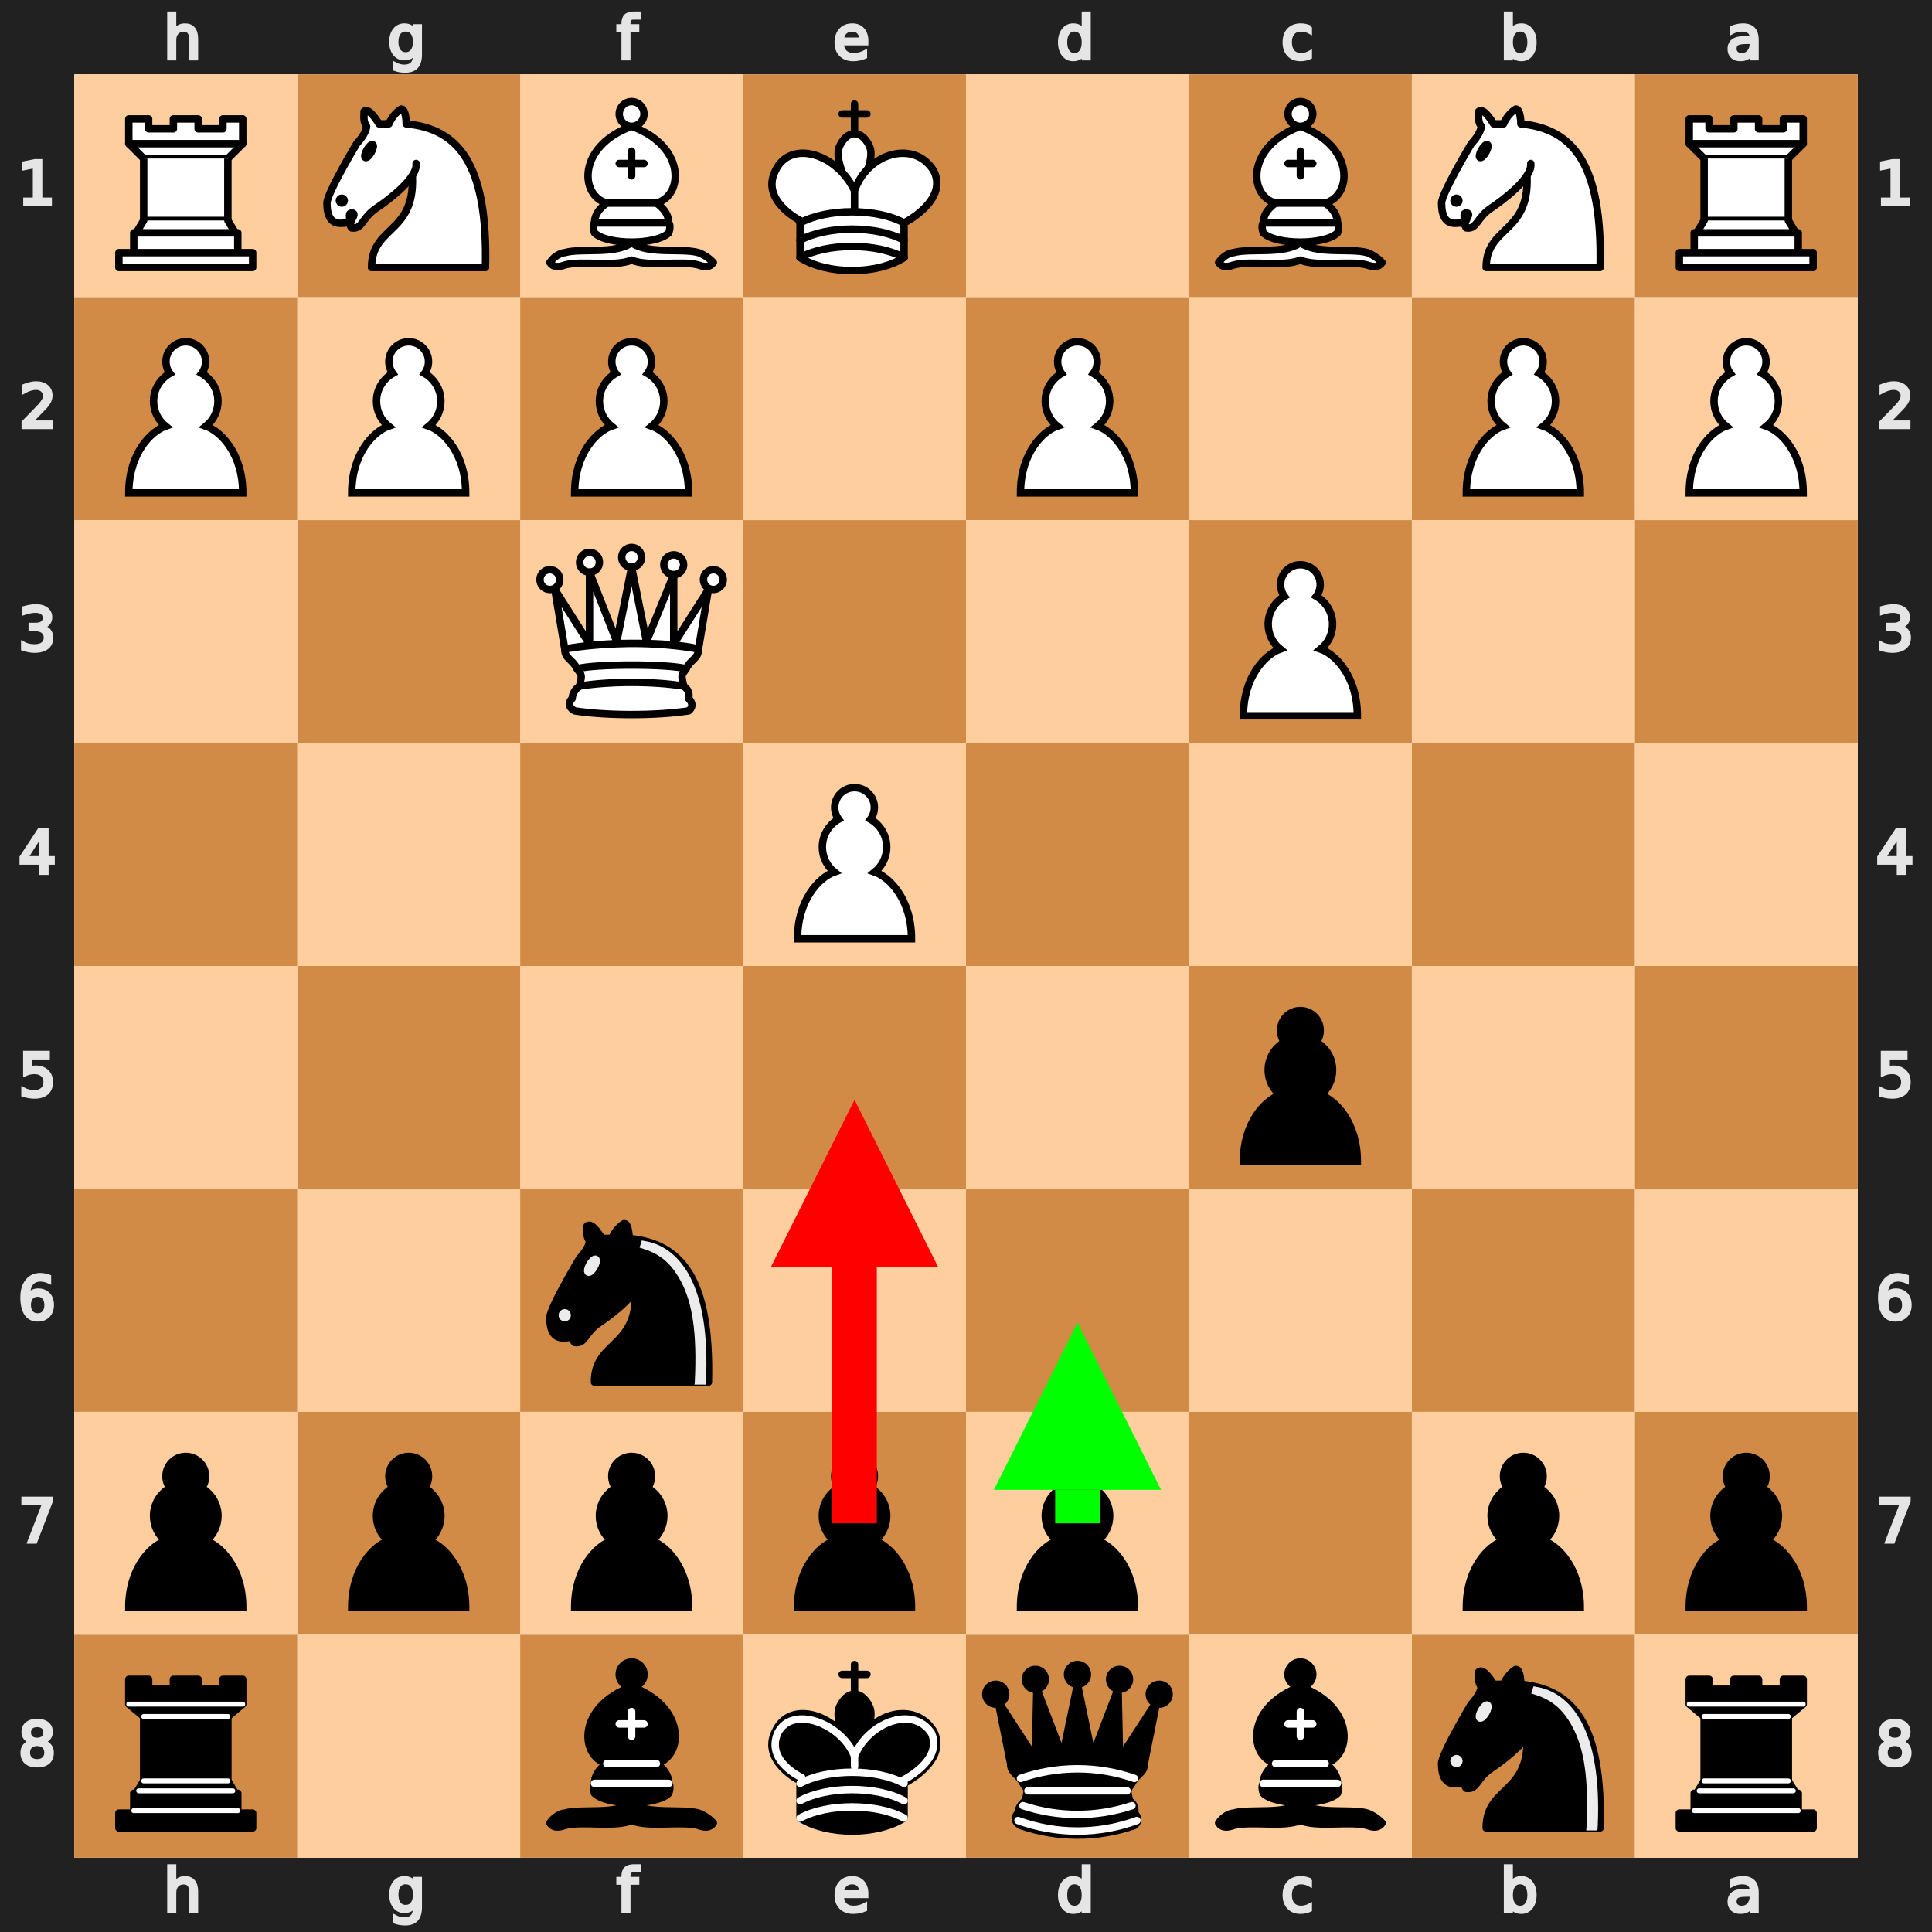
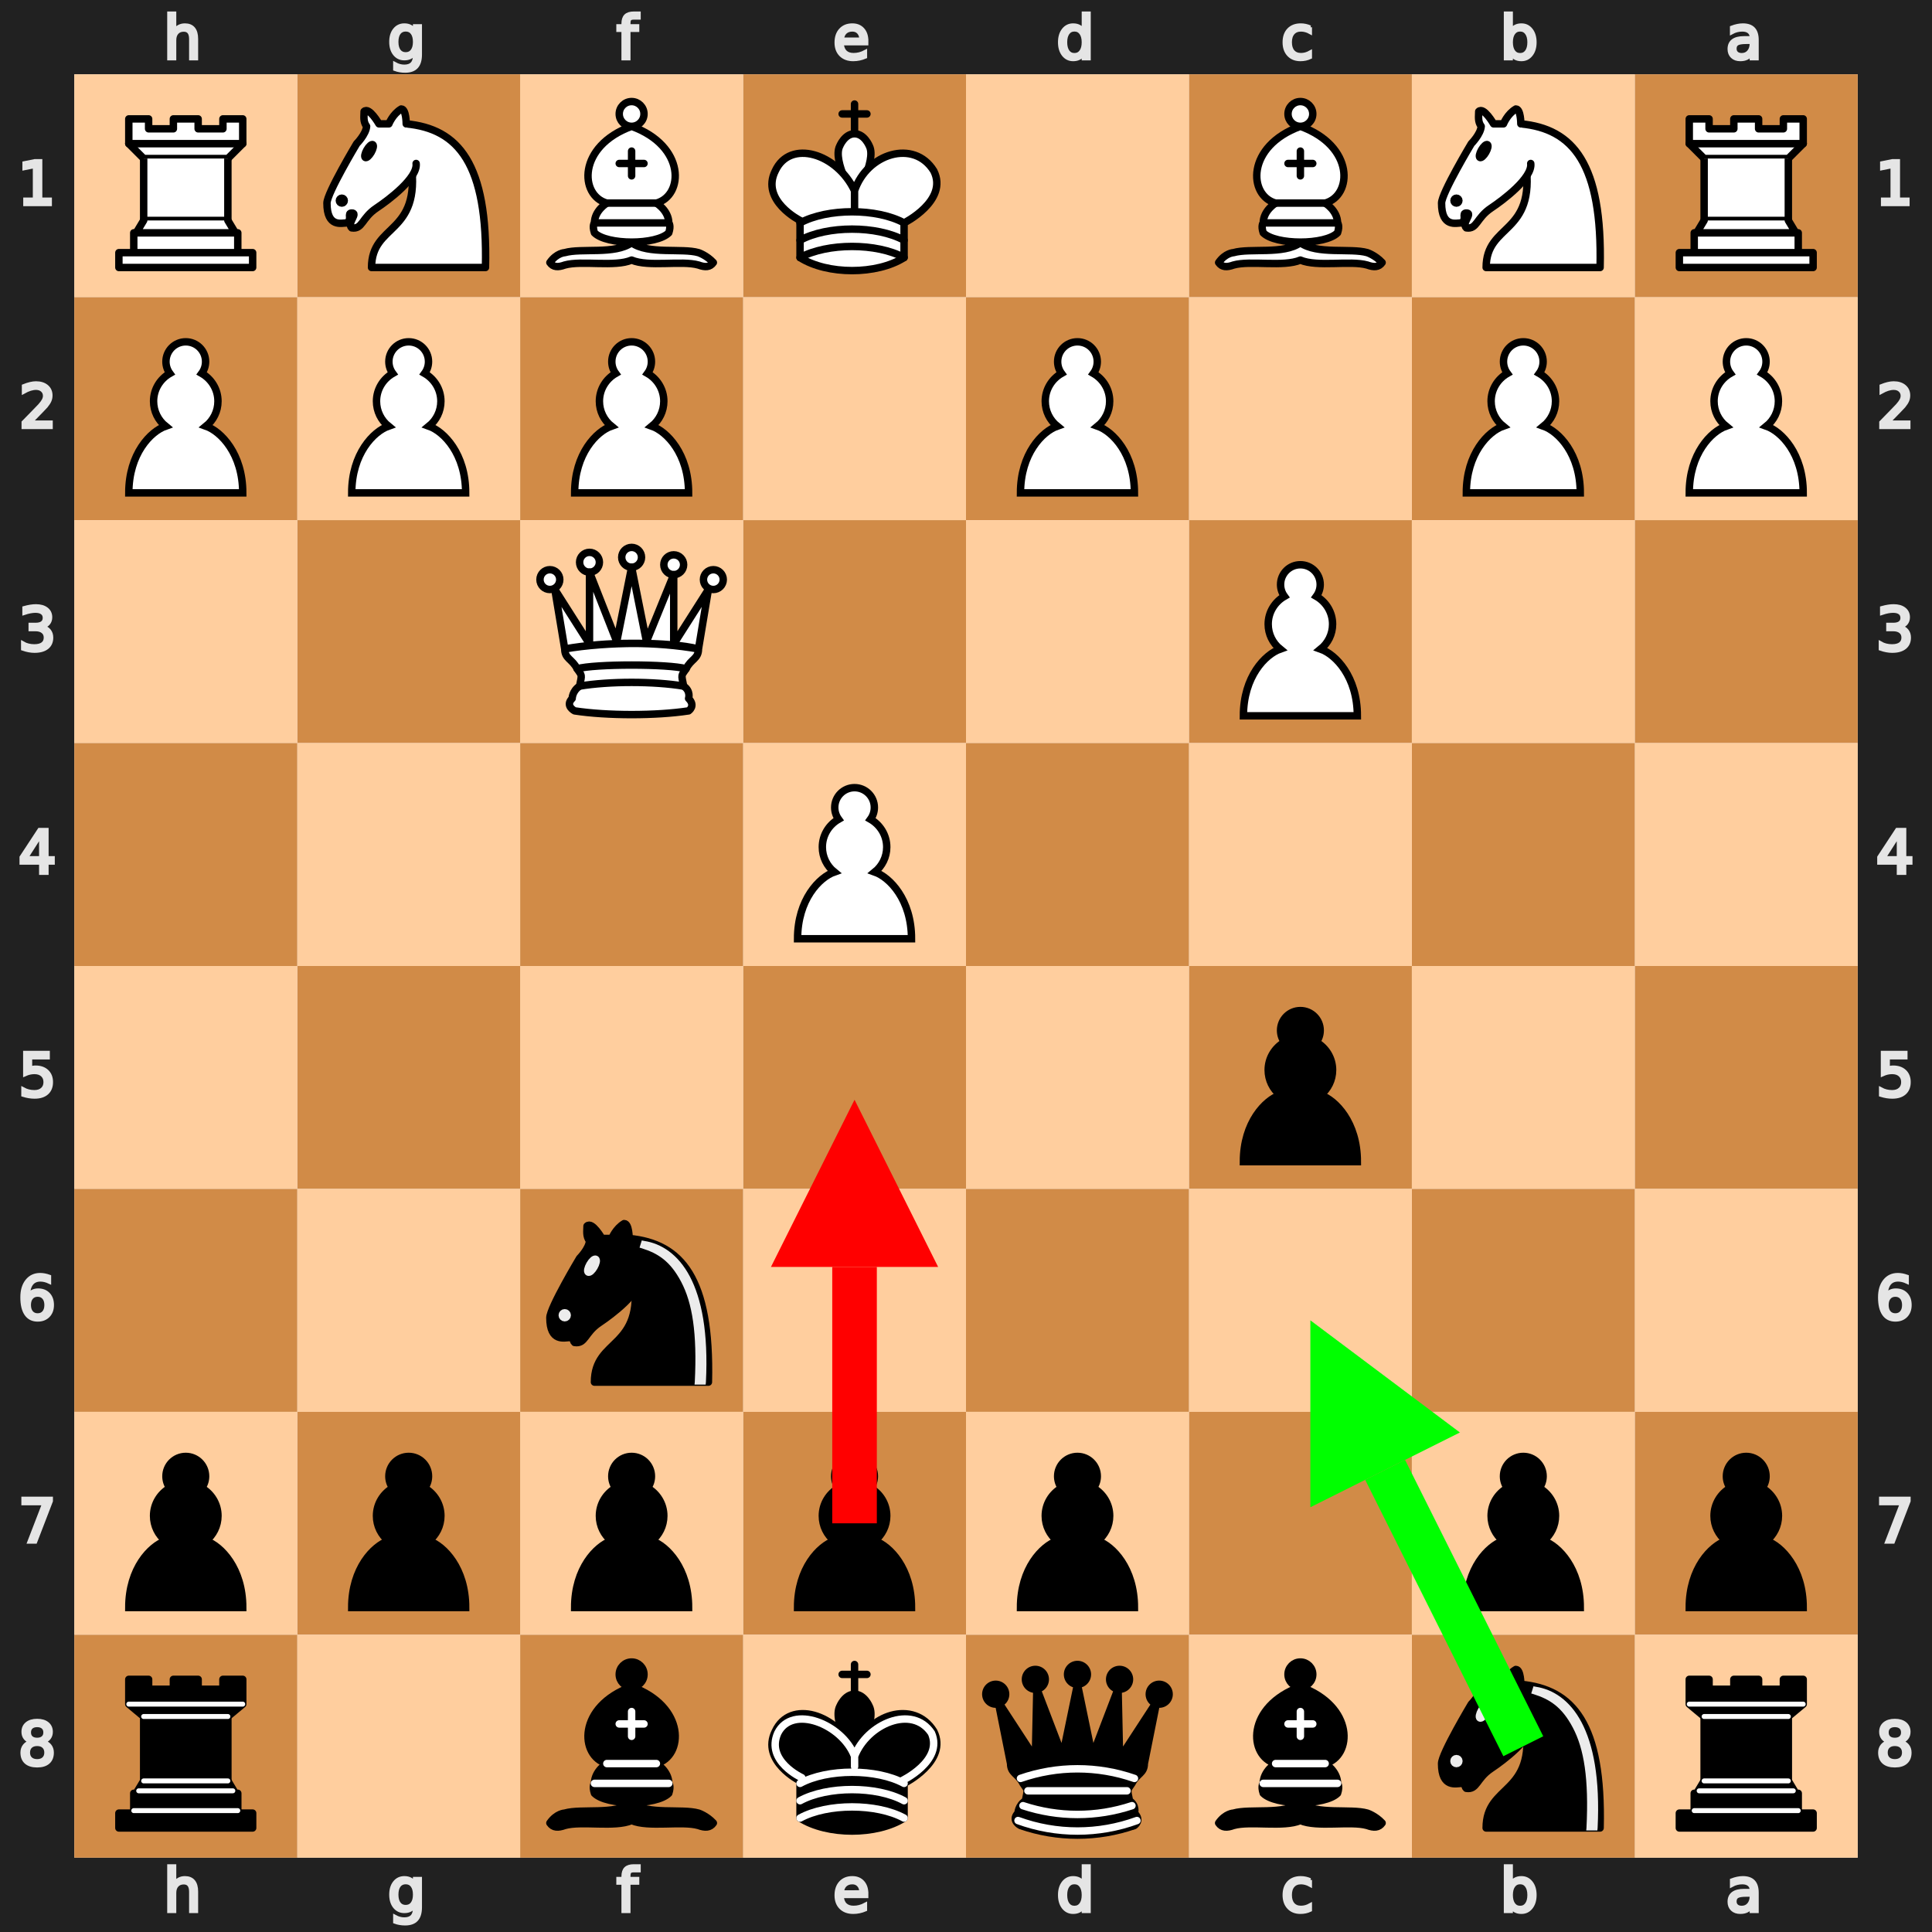
<svg xmlns="http://www.w3.org/2000/svg" xmlns:xlink="http://www.w3.org/1999/xlink" viewBox="0 0 390 390">
  <defs>
    <g id="white-pawn" class="white pawn">
      <path d="M22.5 9c-2.21 0-4 1.79-4 4 0 .89.29 1.71.78 2.38C17.33 16.5 16 18.59 16 21c0 2.03.94 3.84 2.41 5.03-3 1.06-7.41 5.55-7.41 13.47h23c0-7.92-4.41-12.41-7.41-13.47 1.47-1.19 2.41-3 2.41-5.03 0-2.41-1.33-4.5-3.28-5.62.49-.67.78-1.49.78-2.38 0-2.21-1.79-4-4-4z" fill="#fff" stroke="#000" stroke-width="1.5" stroke-linecap="round" />
    </g>
    <g id="white-knight" class="white knight" fill="none" fill-rule="evenodd" stroke="#000" stroke-width="1.5" stroke-linecap="round" stroke-linejoin="round">
      <path d="M 22,10 C 32.5,11 38.5,18 38,39 L 15,39 C 15,30 25,32.5 23,18" style="fill:#ffffff; stroke:#000000;" />
      <path d="M 24,18 C 24.38,20.91 18.45,25.37 16,27 C 13,29 13.18,31.34 11,31 C 9.958,30.06 12.41,27.96 11,28 C 10,28 11.19,29.23 10,30 C 9,30 5.997,31 6,26 C 6,24 12,14 12,14 C 12,14 13.89,12.1 14,10.5 C 13.27,9.506 13.5,8.5 13.5,7.5 C 14.5,6.5 16.5,10 16.5,10 L 18.5,10 C 18.5,10 19.28,8.008 21,7 C 22,7 22,10 22,10" style="fill:#ffffff; stroke:#000000;" />
      <path d="M 9.5 25.5 A 0.5 0.5 0 1 1 8.5,25.5 A 0.5 0.5 0 1 1 9.5 25.5 z" style="fill:#000000; stroke:#000000;" />
      <path d="M 15 15.5 A 0.5 1.5 0 1 1 14,15.5 A 0.5 1.5 0 1 1 15 15.5 z" transform="matrix(0.866,0.5,-0.5,0.866,9.693,-5.173)" style="fill:#000000; stroke:#000000;" />
    </g>
    <g id="white-bishop" class="white bishop" fill="none" fill-rule="evenodd" stroke="#000" stroke-width="1.5" stroke-linecap="round" stroke-linejoin="round">
      <g fill="#fff" stroke-linecap="butt">
        <path d="M9 36c3.39-.97 10.11.43 13.5-2 3.39 2.43 10.11 1.03 13.5 2 0 0 1.65.54 3 2-.68.97-1.65.99-3 .5-3.39-.97-10.11.46-13.5-1-3.39 1.46-10.11.03-13.5 1-1.354.49-2.323.47-3-.5 1.354-1.94 3-2 3-2zM15 32c2.5 2.5 12.5 2.5 15 0 .5-1.5 0-2 0-2 0-2.5-2.5-4-2.5-4 5.5-1.5 6-11.5-5-15.5-11 4-10.5 14-5 15.5 0 0-2.5 1.5-2.5 4 0 0-.5.5 0 2zM25 8a2.5 2.5 0 1 1-5 0 2.5 2.5 0 1 1 5 0z" />
      </g>
      <path d="M17.5 26h10M15 30h15m-7.5-14.5v5M20 18h5" stroke-linejoin="miter" />
    </g>
    <g id="white-rook" class="white rook" fill="#fff" fill-rule="evenodd" stroke="#000" stroke-width="1.5" stroke-linecap="round" stroke-linejoin="round">
      <path d="M9 39h27v-3H9v3zM12 36v-4h21v4H12zM11 14V9h4v2h5V9h5v2h5V9h4v5" stroke-linecap="butt" />
      <path d="M34 14l-3 3H14l-3-3" />
      <path d="M31 17v12.5H14V17" stroke-linecap="butt" stroke-linejoin="miter" />
      <path d="M31 29.5l1.5 2.5h-20l1.5-2.5" />
      <path d="M11 14h23" fill="none" stroke-linejoin="miter" />
    </g>
    <g id="white-queen" class="white queen" fill="#fff" fill-rule="evenodd" stroke="#000" stroke-width="1.5" stroke-linecap="round" stroke-linejoin="round">
      <path d="M8 12a2 2 0 1 1-4 0 2 2 0 1 1 4 0zM24.5 7.5a2 2 0 1 1-4 0 2 2 0 1 1 4 0zM41 12a2 2 0 1 1-4 0 2 2 0 1 1 4 0zM16 8.5a2 2 0 1 1-4 0 2 2 0 1 1 4 0zM33 9a2 2 0 1 1-4 0 2 2 0 1 1 4 0z" />
      <path d="M9 26c8.5-1.5 21-1.5 27 0l2-12-7 11V11l-5.5 13.5-3-15-3 15-5.5-14V25L7 14l2 12zM9 26c0 2 1.5 2 2.5 4 1 1.5 1 1 .5 3.5-1.5 1-1.5 2.5-1.5 2.5-1.5 1.5.5 2.5.5 2.5 6.5 1 16.5 1 23 0 0 0 1.5-1 0-2.5 0 0 .5-1.5-1-2.5-.5-2.5-.5-2 .5-3.5 1-2 2.5-2 2.5-4-8.5-1.5-18.5-1.5-27 0z" stroke-linecap="butt" />
      <path d="M11.5 30c3.5-1 18.5-1 22 0M12 33.5c6-1 15-1 21 0" fill="none" />
    </g>
    <g id="white-king" class="white king" fill="none" fill-rule="evenodd" stroke="#000" stroke-width="1.5" stroke-linecap="round" stroke-linejoin="round">
      <path d="M22.5 11.63V6M20 8h5" stroke-linejoin="miter" />
      <path d="M22.5 25s4.5-7.5 3-10.5c0 0-1-2.5-3-2.5s-3 2.5-3 2.5c-1.5 3 3 10.5 3 10.5" fill="#fff" stroke-linecap="butt" stroke-linejoin="miter" />
      <path d="M11.5 37c5.5 3.5 15.5 3.5 21 0v-7s9-4.5 6-10.5c-4-6.5-13.5-3.5-16 4V27v-3.5c-3.5-7.5-13-10.5-16-4-3 6 5 10 5 10V37z" fill="#fff" />
      <path d="M11.5 30c5.5-3 15.5-3 21 0m-21 3.5c5.5-3 15.5-3 21 0m-21 3.5c5.5-3 15.5-3 21 0" />
    </g>
    <g id="black-pawn" class="black pawn">
      <path d="M22.5 9c-2.21 0-4 1.79-4 4 0 .89.29 1.71.78 2.38C17.33 16.5 16 18.59 16 21c0 2.03.94 3.84 2.41 5.03-3 1.06-7.41 5.55-7.41 13.47h23c0-7.92-4.41-12.41-7.41-13.47 1.47-1.19 2.41-3 2.41-5.03 0-2.41-1.33-4.5-3.28-5.62.49-.67.78-1.49.78-2.38 0-2.21-1.79-4-4-4z" fill="#000" stroke="#000" stroke-width="1.5" stroke-linecap="round" />
    </g>
    <g id="black-knight" class="black knight" fill="none" fill-rule="evenodd" stroke="#000" stroke-width="1.5" stroke-linecap="round" stroke-linejoin="round">
      <path d="M 22,10 C 32.5,11 38.5,18 38,39 L 15,39 C 15,30 25,32.5 23,18" style="fill:#000000; stroke:#000000;" />
      <path d="M 24,18 C 24.38,20.91 18.45,25.37 16,27 C 13,29 13.18,31.34 11,31 C 9.958,30.06 12.41,27.96 11,28 C 10,28 11.19,29.23 10,30 C 9,30 5.997,31 6,26 C 6,24 12,14 12,14 C 12,14 13.89,12.1 14,10.5 C 13.27,9.506 13.5,8.5 13.5,7.5 C 14.5,6.5 16.5,10 16.5,10 L 18.5,10 C 18.5,10 19.28,8.008 21,7 C 22,7 22,10 22,10" style="fill:#000000; stroke:#000000;" />
      <path d="M 9.5 25.5 A 0.5 0.5 0 1 1 8.5,25.5 A 0.5 0.5 0 1 1 9.5 25.5 z" style="fill:#ececec; stroke:#ececec;" />
      <path d="M 15 15.5 A 0.5 1.5 0 1 1 14,15.5 A 0.5 1.5 0 1 1 15 15.5 z" transform="matrix(0.866,0.5,-0.5,0.866,9.693,-5.173)" style="fill:#ececec; stroke:#ececec;" />
      <path d="M 24.55,10.4 L 24.1,11.85 L 24.6,12 C 27.75,13 30.25,14.49 32.5,18.75 C 34.75,23.01 35.75,29.06 35.25,39 L 35.2,39.5 L 37.45,39.5 L 37.5,39 C 38,28.94 36.62,22.15 34.25,17.66 C 31.88,13.17 28.46,11.02 25.06,10.5 L 24.55,10.4 z " style="fill:#ececec; stroke:none;" />
    </g>
    <g id="black-bishop" class="black bishop" fill="none" fill-rule="evenodd" stroke="#000" stroke-width="1.5" stroke-linecap="round" stroke-linejoin="round">
      <path d="M9 36c3.39-.97 10.11.43 13.5-2 3.39 2.43 10.11 1.03 13.5 2 0 0 1.65.54 3 2-.68.97-1.65.99-3 .5-3.39-.97-10.11.46-13.5-1-3.39 1.46-10.11.03-13.5 1-1.354.49-2.323.47-3-.5 1.354-1.94 3-2 3-2zm6-4c2.5 2.5 12.5 2.5 15 0 .5-1.5 0-2 0-2 0-2.5-2.5-4-2.5-4 5.5-1.5 6-11.5-5-15.5-11 4-10.5 14-5 15.5 0 0-2.5 1.5-2.5 4 0 0-.5.5 0 2zM25 8a2.5 2.5 0 1 1-5 0 2.5 2.5 0 1 1 5 0z" fill="#000" stroke-linecap="butt" />
      <path d="M17.5 26h10M15 30h15m-7.5-14.5v5M20 18h5" stroke="#fff" stroke-linejoin="miter" />
    </g>
    <g id="black-rook" class="black rook" fill="#000" fill-rule="evenodd" stroke="#000" stroke-width="1.5" stroke-linecap="round" stroke-linejoin="round">
      <path d="M9 39h27v-3H9v3zM12.5 32l1.5-2.5h17l1.5 2.5h-20zM12 36v-4h21v4H12z" stroke-linecap="butt" />
      <path d="M14 29.5v-13h17v13H14z" stroke-linecap="butt" stroke-linejoin="miter" />
      <path d="M14 16.5L11 14h23l-3 2.5H14zM11 14V9h4v2h5V9h5v2h5V9h4v5H11z" stroke-linecap="butt" />
      <path d="M12 35.5h21M13 31.5h19M14 29.5h17M14 16.5h17M11 14h23" fill="none" stroke="#fff" stroke-width="1" stroke-linejoin="miter" />
    </g>
    <g id="black-queen" class="black queen" fill="#000" fill-rule="evenodd" stroke="#000" stroke-width="1.5" stroke-linecap="round" stroke-linejoin="round">
      <g fill="#000" stroke="none">
        <circle cx="6" cy="12" r="2.75" />
        <circle cx="14" cy="9" r="2.75" />
        <circle cx="22.5" cy="8" r="2.75" />
        <circle cx="31" cy="9" r="2.75" />
        <circle cx="39" cy="12" r="2.75" />
      </g>
      <path d="M9 26c8.5-1.5 21-1.5 27 0l2.5-12.5L31 25l-.3-14.1-5.2 13.6-3-14.5-3 14.5-5.2-13.6L14 25 6.5 13.5 9 26zM9 26c0 2 1.5 2 2.5 4 1 1.5 1 1 .5 3.5-1.5 1-1.5 2.5-1.5 2.5-1.5 1.5.5 2.5.5 2.5 6.5 1 16.5 1 23 0 0 0 1.5-1 0-2.5 0 0 .5-1.5-1-2.5-.5-2.5-.5-2 .5-3.5 1-2 2.5-2 2.5-4-8.5-1.5-18.5-1.5-27 0z" stroke-linecap="butt" />
      <path d="M11 38.5a35 35 1 0 0 23 0" fill="none" stroke-linecap="butt" />
      <path d="M11 29a35 35 1 0 1 23 0M12.5 31.5h20M11.5 34.5a35 35 1 0 0 22 0M10.5 37.5a35 35 1 0 0 24 0" fill="none" stroke="#fff" />
    </g>
    <g id="black-king" class="black king" fill="none" fill-rule="evenodd" stroke="#000" stroke-width="1.5" stroke-linecap="round" stroke-linejoin="round">
      <path d="M22.5 11.63V6" stroke-linejoin="miter" />
      <path d="M22.5 25s4.5-7.5 3-10.5c0 0-1-2.5-3-2.5s-3 2.5-3 2.5c-1.5 3 3 10.5 3 10.5" fill="#000" stroke-linecap="butt" stroke-linejoin="miter" />
      <path d="M11.5 37c5.5 3.5 15.5 3.5 21 0v-7s9-4.5 6-10.5c-4-6.5-13.5-3.5-16 4V27v-3.5c-3.5-7.5-13-10.5-16-4-3 6 5 10 5 10V37z" fill="#000" />
      <path d="M20 8h5" stroke-linejoin="miter" />
      <path d="M32 29.5s8.5-4 6.03-9.65C34.15 14 25 18 22.5 24.5l.01 2.1-.01-2.1C20 18 9.906 14 6.997 19.85c-2.497 5.65 4.853 9 4.853 9M11.5 30c5.5-3 15.5-3 21 0m-21 3.5c5.5-3 15.5-3 21 0m-21 3.5c5.5-3 15.5-3 21 0" stroke="#fff" />
    </g>
  </defs>
  <rect x="7.5" y="7.5" width="375" height="375" fill="none" stroke="#212121" stroke-width="15" />
  <g transform="translate(335, 1) scale(0.75, 0.75)" fill="#e5e5e5" stroke="#e5e5e5">
    <path d="M23.328 10.016q-1.742 0-2.414.398-.672.398-.672 1.36 0 .765.5 1.218.508.445 1.375.445 1.196 0 1.914-.843.727-.852.727-2.258v-.32zm2.867-.594v4.992h-1.437v-1.328q-.492.797-1.227 1.18-.734.375-1.797.375-1.343 0-2.14-.75-.79-.758-.79-2.024 0-1.476.985-2.226.992-.75 2.953-.75h2.016V8.75q0-.992-.656-1.531-.649-.547-1.829-.547-.75 0-1.46.18-.711.18-1.368.539V6.062q.79-.304 1.532-.453.742-.156 1.445-.156 1.898 0 2.836.984.937.985.937 2.985z" />
  </g>
  <g transform="translate(335, 375) scale(0.75, 0.75)" fill="#e5e5e5" stroke="#e5e5e5">
    <path d="M23.328 10.016q-1.742 0-2.414.398-.672.398-.672 1.36 0 .765.5 1.218.508.445 1.375.445 1.196 0 1.914-.843.727-.852.727-2.258v-.32zm2.867-.594v4.992h-1.437v-1.328q-.492.797-1.227 1.18-.734.375-1.797.375-1.343 0-2.14-.75-.79-.758-.79-2.024 0-1.476.985-2.226.992-.75 2.953-.75h2.016V8.75q0-.992-.656-1.531-.649-.547-1.829-.547-.75 0-1.46.18-.711.18-1.368.539V6.062q.79-.304 1.532-.453.742-.156 1.445-.156 1.898 0 2.836.984.937.985.937 2.985z" />
  </g>
  <g transform="translate(290, 1) scale(0.75, 0.75)" fill="#e5e5e5" stroke="#e5e5e5">
    <path d="M24.922 10.047q0-1.586-.656-2.485-.649-.906-1.79-.906-1.14 0-1.796.906-.649.899-.649 2.485 0 1.586.649 2.492.656.898 1.797.898 1.14 0 1.789-.898.656-.906.656-2.492zm-4.89-3.055q.452-.781 1.14-1.156.695-.383 1.656-.383 1.594 0 2.586 1.266 1 1.265 1 3.328 0 2.062-1 3.328-.992 1.266-2.586 1.266-.96 0-1.656-.375-.688-.383-1.14-1.164v1.312h-1.446V2.258h1.445z" />
  </g>
  <g transform="translate(290, 375) scale(0.75, 0.75)" fill="#e5e5e5" stroke="#e5e5e5">
    <path d="M24.922 10.047q0-1.586-.656-2.485-.649-.906-1.79-.906-1.14 0-1.796.906-.649.899-.649 2.485 0 1.586.649 2.492.656.898 1.797.898 1.14 0 1.789-.898.656-.906.656-2.492zm-4.89-3.055q.452-.781 1.14-1.156.695-.383 1.656-.383 1.594 0 2.586 1.266 1 1.265 1 3.328 0 2.062-1 3.328-.992 1.266-2.586 1.266-.96 0-1.656-.375-.688-.383-1.14-1.164v1.312h-1.446V2.258h1.445z" />
  </g>
  <g transform="translate(245, 1) scale(0.75, 0.75)" fill="#e5e5e5" stroke="#e5e5e5">
    <path d="M25.96 6v1.344q-.608-.336-1.226-.5-.609-.172-1.234-.172-1.398 0-2.172.89-.773.883-.773 2.485 0 1.601.773 2.492.774.883 2.172.883.625 0 1.234-.164.618-.172 1.227-.508v1.328q-.602.281-1.25.422-.64.14-1.367.14-1.977 0-3.14-1.242-1.165-1.242-1.165-3.351 0-2.14 1.172-3.367 1.18-1.227 3.227-1.227.664 0 1.296.14.633.134 1.227.407z" />
  </g>
  <g transform="translate(245, 375) scale(0.75, 0.75)" fill="#e5e5e5" stroke="#e5e5e5">
    <path d="M25.96 6v1.344q-.608-.336-1.226-.5-.609-.172-1.234-.172-1.398 0-2.172.89-.773.883-.773 2.485 0 1.601.773 2.492.774.883 2.172.883.625 0 1.234-.164.618-.172 1.227-.508v1.328q-.602.281-1.25.422-.64.14-1.367.14-1.977 0-3.14-1.242-1.165-1.242-1.165-3.351 0-2.14 1.172-3.367 1.18-1.227 3.227-1.227.664 0 1.296.14.633.134 1.227.407z" />
  </g>
  <g transform="translate(200, 1) scale(0.75, 0.75)" fill="#e5e5e5" stroke="#e5e5e5">
    <path d="M24.973 6.992V2.258h1.437v12.156h-1.437v-1.312q-.453.78-1.149 1.164-.687.375-1.656.375-1.586 0-2.586-1.266-.992-1.266-.992-3.328 0-2.063.992-3.328 1-1.266 2.586-1.266.969 0 1.656.383.696.375 1.149 1.156zm-4.899 3.055q0 1.586.649 2.492.656.898 1.797.898 1.14 0 1.796-.898.657-.906.657-2.492 0-1.586-.657-2.485-.656-.906-1.796-.906-1.141 0-1.797.906-.649.899-.649 2.485z" />
  </g>
  <g transform="translate(200, 375) scale(0.75, 0.75)" fill="#e5e5e5" stroke="#e5e5e5">
    <path d="M24.973 6.992V2.258h1.437v12.156h-1.437v-1.312q-.453.78-1.149 1.164-.687.375-1.656.375-1.586 0-2.586-1.266-.992-1.266-.992-3.328 0-2.063.992-3.328 1-1.266 2.586-1.266.969 0 1.656.383.696.375 1.149 1.156zm-4.899 3.055q0 1.586.649 2.492.656.898 1.797.898 1.14 0 1.796-.898.657-.906.657-2.492 0-1.586-.657-2.485-.656-.906-1.796-.906-1.141 0-1.797.906-.649.899-.649 2.485z" />
  </g>
  <g transform="translate(155, 1) scale(0.75, 0.75)" fill="#e5e5e5" stroke="#e5e5e5">
    <path d="M26.555 9.68v.703h-6.61q.094 1.484.89 2.265.806.774 2.235.774.828 0 1.602-.203.781-.203 1.547-.61v1.36q-.774.328-1.586.5-.813.172-1.649.172-2.093 0-3.32-1.22-1.219-1.218-1.219-3.296 0-2.148 1.157-3.406 1.164-1.266 3.132-1.266 1.766 0 2.79 1.14 1.03 1.134 1.03 3.087zm-1.438-.422q-.015-1.18-.664-1.883-.64-.703-1.703-.703-1.203 0-1.93.68-.718.68-.828 1.914z" />
  </g>
  <g transform="translate(155, 375) scale(0.75, 0.75)" fill="#e5e5e5" stroke="#e5e5e5">
    <path d="M26.555 9.68v.703h-6.61q.094 1.484.89 2.265.806.774 2.235.774.828 0 1.602-.203.781-.203 1.547-.61v1.36q-.774.328-1.586.5-.813.172-1.649.172-2.093 0-3.32-1.22-1.219-1.218-1.219-3.296 0-2.148 1.157-3.406 1.164-1.266 3.132-1.266 1.766 0 2.79 1.14 1.03 1.134 1.03 3.087zm-1.438-.422q-.015-1.18-.664-1.883-.64-.703-1.703-.703-1.203 0-1.93.68-.718.68-.828 1.914z" />
  </g>
  <g transform="translate(110, 1) scale(0.75, 0.75)" fill="#e5e5e5" stroke="#e5e5e5">
    <path d="M25.285 2.258v1.195H23.91q-.773 0-1.078.313-.297.312-.297 1.125v.773h2.367v1.117h-2.367v7.633H21.09V6.781h-1.375V5.664h1.375v-.61q0-1.46.68-2.124.68-.672 2.156-.672z" />
  </g>
  <g transform="translate(110, 375) scale(0.75, 0.75)" fill="#e5e5e5" stroke="#e5e5e5">
    <path d="M25.285 2.258v1.195H23.91q-.773 0-1.078.313-.297.312-.297 1.125v.773h2.367v1.117h-2.367v7.633H21.09V6.781h-1.375V5.664h1.375v-.61q0-1.46.68-2.124.68-.672 2.156-.672z" />
  </g>
  <g transform="translate(65, 1) scale(0.75, 0.75)" fill="#e5e5e5" stroke="#e5e5e5">
    <path d="M24.973 9.937q0-1.562-.649-2.421-.64-.86-1.804-.86-1.157 0-1.805.86-.64.859-.64 2.421 0 1.555.64 2.415.648.859 1.805.859 1.164 0 1.804-.86.649-.859.649-2.414zm1.437 3.391q0 2.234-.992 3.32-.992 1.094-3.04 1.094-.757 0-1.429-.117-.672-.11-1.304-.344v-1.398q.632.344 1.25.508.617.164 1.257.164 1.414 0 2.118-.743.703-.734.703-2.226v-.711q-.446.773-1.141 1.156-.695.383-1.664.383-1.61 0-2.594-1.227-.984-1.226-.984-3.25 0-2.03.984-3.257.985-1.227 2.594-1.227.969 0 1.664.383t1.14 1.156V5.664h1.438z" />
  </g>
  <g transform="translate(65, 375) scale(0.75, 0.75)" fill="#e5e5e5" stroke="#e5e5e5">
    <path d="M24.973 9.937q0-1.562-.649-2.421-.64-.86-1.804-.86-1.157 0-1.805.86-.64.859-.64 2.421 0 1.555.64 2.415.648.859 1.805.859 1.164 0 1.804-.86.649-.859.649-2.414zm1.437 3.391q0 2.234-.992 3.32-.992 1.094-3.04 1.094-.757 0-1.429-.117-.672-.11-1.304-.344v-1.398q.632.344 1.25.508.617.164 1.257.164 1.414 0 2.118-.743.703-.734.703-2.226v-.711q-.446.773-1.141 1.156-.695.383-1.664.383-1.61 0-2.594-1.227-.984-1.226-.984-3.25 0-2.03.984-3.257.985-1.227 2.594-1.227.969 0 1.664.383t1.14 1.156V5.664h1.438z" />
  </g>
  <g transform="translate(20, 1) scale(0.75, 0.75)" fill="#e5e5e5" stroke="#e5e5e5">
    <path d="M26.164 9.133v5.281h-1.437V9.18q0-1.243-.485-1.86-.484-.617-1.453-.617-1.164 0-1.836.742-.672.742-.672 2.024v4.945h-1.445V2.258h1.445v4.765q.516-.789 1.211-1.18.703-.39 1.617-.39 1.508 0 2.282.938.773.93.773 2.742z" />
  </g>
  <g transform="translate(20, 375) scale(0.75, 0.75)" fill="#e5e5e5" stroke="#e5e5e5">
    <path d="M26.164 9.133v5.281h-1.437V9.18q0-1.243-.485-1.86-.484-.617-1.453-.617-1.164 0-1.836.742-.672.742-.672 2.024v4.945h-1.445V2.258h1.445v4.765q.516-.789 1.211-1.18.703-.39 1.617-.39 1.508 0 2.282.938.773.93.773 2.742z" />
  </g>
  <g transform="translate(0, 20) scale(0.75, 0.75)" fill="#e5e5e5" stroke="#e5e5e5">
    <path d="M6.754 26.996h2.578v-8.898l-2.805.562v-1.437l2.79-.563h1.578v10.336h2.578v1.328h-6.72z" />
  </g>
  <g transform="translate(375, 20) scale(0.75, 0.75)" fill="#e5e5e5" stroke="#e5e5e5">
    <path d="M6.754 26.996h2.578v-8.898l-2.805.562v-1.437l2.79-.563h1.578v10.336h2.578v1.328h-6.72z" />
  </g>
  <g transform="translate(0, 65) scale(0.75, 0.75)" fill="#e5e5e5" stroke="#e5e5e5">
    <path d="M8.195 26.996h5.508v1.328H6.297v-1.328q.898-.93 2.445-2.492 1.555-1.57 1.953-2.024.758-.851 1.055-1.437.305-.594.305-1.164 0-.93-.657-1.516-.648-.586-1.695-.586-.742 0-1.57.258-.82.258-1.758.781v-1.593q.953-.383 1.781-.578.828-.196 1.516-.196 1.812 0 2.89.906 1.079.907 1.079 2.422 0 .72-.274 1.368-.265.64-.976 1.515-.196.227-1.243 1.313-1.046 1.078-2.953 3.023z" />
  </g>
  <g transform="translate(375, 65) scale(0.75, 0.75)" fill="#e5e5e5" stroke="#e5e5e5">
    <path d="M8.195 26.996h5.508v1.328H6.297v-1.328q.898-.93 2.445-2.492 1.555-1.57 1.953-2.024.758-.851 1.055-1.437.305-.594.305-1.164 0-.93-.657-1.516-.648-.586-1.695-.586-.742 0-1.57.258-.82.258-1.758.781v-1.593q.953-.383 1.781-.578.828-.196 1.516-.196 1.812 0 2.89.906 1.079.907 1.079 2.422 0 .72-.274 1.368-.265.64-.976 1.515-.196.227-1.243 1.313-1.046 1.078-2.953 3.023z" />
  </g>
  <g transform="translate(0, 110) scale(0.75, 0.75)" fill="#e5e5e5" stroke="#e5e5e5">
    <path d="M11.434 22.035q1.132.242 1.765 1.008.64.766.64 1.89 0 1.727-1.187 2.672-1.187.946-3.375.946-.734 0-1.515-.149-.774-.14-1.602-.43V26.45q.656.383 1.438.578.78.196 1.632.196 1.485 0 2.258-.586.782-.586.782-1.703 0-1.032-.727-1.61-.719-.586-2.008-.586h-1.36v-1.297h1.423q1.164 0 1.78-.46.618-.47.618-1.344 0-.899-.64-1.375-.633-.485-1.82-.485-.65 0-1.391.141-.743.14-1.633.437V16.95q.898-.25 1.68-.375.788-.125 1.484-.125 1.797 0 2.844.82 1.046.813 1.046 2.204 0 .968-.554 1.64-.555.664-1.578.922z" />
  </g>
  <g transform="translate(375, 110) scale(0.75, 0.75)" fill="#e5e5e5" stroke="#e5e5e5">
    <path d="M11.434 22.035q1.132.242 1.765 1.008.64.766.64 1.89 0 1.727-1.187 2.672-1.187.946-3.375.946-.734 0-1.515-.149-.774-.14-1.602-.43V26.45q.656.383 1.438.578.78.196 1.632.196 1.485 0 2.258-.586.782-.586.782-1.703 0-1.032-.727-1.61-.719-.586-2.008-.586h-1.36v-1.297h1.423q1.164 0 1.78-.46.618-.47.618-1.344 0-.899-.64-1.375-.633-.485-1.82-.485-.65 0-1.391.141-.743.14-1.633.437V16.95q.898-.25 1.68-.375.788-.125 1.484-.125 1.797 0 2.844.82 1.046.813 1.046 2.204 0 .968-.554 1.64-.555.664-1.578.922z" />
  </g>
  <g transform="translate(0, 155) scale(0.75, 0.75)" fill="#e5e5e5" stroke="#e5e5e5">
    <path d="M11.016 18.035L7.03 24.262h3.985zm-.414-1.375h1.984v7.602h1.664v1.312h-1.664v2.75h-1.57v-2.75H5.75v-1.523z" />
  </g>
  <g transform="translate(375, 155) scale(0.75, 0.75)" fill="#e5e5e5" stroke="#e5e5e5">
    <path d="M11.016 18.035L7.03 24.262h3.985zm-.414-1.375h1.984v7.602h1.664v1.312h-1.664v2.75h-1.57v-2.75H5.75v-1.523z" />
  </g>
  <g transform="translate(0, 200) scale(0.75, 0.75)" fill="#e5e5e5" stroke="#e5e5e5">
    <path d="M6.719 16.66h6.195v1.328h-4.75v2.86q.344-.118.688-.172.343-.063.687-.063 1.953 0 3.094 1.07 1.14 1.07 1.14 2.899 0 1.883-1.171 2.93-1.172 1.039-3.305 1.039-.735 0-1.5-.125-.758-.125-1.57-.375v-1.586q.703.383 1.453.57.75.188 1.586.188 1.351 0 2.14-.711.79-.711.79-1.93 0-1.219-.79-1.93-.789-.71-2.14-.71-.633 0-1.266.14-.625.14-1.281.438z" />
  </g>
  <g transform="translate(375, 200) scale(0.75, 0.75)" fill="#e5e5e5" stroke="#e5e5e5">
    <path d="M6.719 16.66h6.195v1.328h-4.75v2.86q.344-.118.688-.172.343-.063.687-.063 1.953 0 3.094 1.07 1.14 1.07 1.14 2.899 0 1.883-1.171 2.93-1.172 1.039-3.305 1.039-.735 0-1.5-.125-.758-.125-1.57-.375v-1.586q.703.383 1.453.57.75.188 1.586.188 1.351 0 2.14-.711.79-.711.79-1.93 0-1.219-.79-1.93-.789-.71-2.14-.71-.633 0-1.266.14-.625.14-1.281.438z" />
  </g>
  <g transform="translate(0, 245) scale(0.75, 0.75)" fill="#e5e5e5" stroke="#e5e5e5">
    <path d="M10.137 21.863q-1.063 0-1.688.727-.617.726-.617 1.992 0 1.258.617 1.992.625.727 1.688.727 1.062 0 1.68-.727.624-.734.624-1.992 0-1.266-.625-1.992-.617-.727-1.68-.727zm3.133-4.945v1.437q-.594-.28-1.204-.43-.601-.148-1.195-.148-1.562 0-2.39 1.055-.82 1.055-.938 3.188.46-.68 1.156-1.04.696-.367 1.531-.367 1.758 0 2.774 1.07 1.023 1.063 1.023 2.899 0 1.797-1.062 2.883-1.063 1.086-2.828 1.086-2.024 0-3.094-1.547-1.07-1.555-1.07-4.5 0-2.766 1.312-4.406 1.313-1.649 3.524-1.649.593 0 1.195.117.61.118 1.266.352z" />
  </g>
  <g transform="translate(375, 245) scale(0.75, 0.75)" fill="#e5e5e5" stroke="#e5e5e5">
    <path d="M10.137 21.863q-1.063 0-1.688.727-.617.726-.617 1.992 0 1.258.617 1.992.625.727 1.688.727 1.062 0 1.68-.727.624-.734.624-1.992 0-1.266-.625-1.992-.617-.727-1.68-.727zm3.133-4.945v1.437q-.594-.28-1.204-.43-.601-.148-1.195-.148-1.562 0-2.39 1.055-.82 1.055-.938 3.188.46-.68 1.156-1.04.696-.367 1.531-.367 1.758 0 2.774 1.07 1.023 1.063 1.023 2.899 0 1.797-1.062 2.883-1.063 1.086-2.828 1.086-2.024 0-3.094-1.547-1.07-1.555-1.07-4.5 0-2.766 1.312-4.406 1.313-1.649 3.524-1.649.593 0 1.195.117.61.118 1.266.352z" />
  </g>
  <g transform="translate(0, 290) scale(0.75, 0.75)" fill="#e5e5e5" stroke="#e5e5e5">
    <path d="M6.25 16.66h7.5v.672L9.516 28.324H7.867l3.985-10.336H6.25z" />
  </g>
  <g transform="translate(375, 290) scale(0.75, 0.75)" fill="#e5e5e5" stroke="#e5e5e5">
    <path d="M6.25 16.66h7.5v.672L9.516 28.324H7.867l3.985-10.336H6.25z" />
  </g>
  <g transform="translate(0, 335) scale(0.75, 0.75)" fill="#e5e5e5" stroke="#e5e5e5">
    <path d="M10 22.785q-1.125 0-1.773.602-.641.601-.641 1.656t.64 1.656q.649.602 1.774.602t1.773-.602q.649-.61.649-1.656 0-1.055-.649-1.656-.64-.602-1.773-.602zm-1.578-.672q-1.016-.25-1.586-.945-.563-.695-.563-1.695 0-1.399.993-2.211 1-.813 2.734-.813 1.742 0 2.734.813.993.812.993 2.21 0 1-.57 1.696-.563.695-1.571.945 1.14.266 1.773 1.04.641.773.641 1.89 0 1.695-1.04 2.602-1.03.906-2.96.906t-2.969-.906Q6 26.738 6 25.043q0-1.117.64-1.89.641-.774 1.782-1.04zm-.578-2.492q0 .906.562 1.414.57.508 1.594.508 1.016 0 1.586-.508.578-.508.578-1.414 0-.906-.578-1.414-.57-.508-1.586-.508-1.023 0-1.594.508-.562.508-.562 1.414z" />
  </g>
  <g transform="translate(375, 335) scale(0.75, 0.75)" fill="#e5e5e5" stroke="#e5e5e5">
    <path d="M10 22.785q-1.125 0-1.773.602-.641.601-.641 1.656t.64 1.656q.649.602 1.774.602t1.773-.602q.649-.61.649-1.656 0-1.055-.649-1.656-.64-.602-1.773-.602zm-1.578-.672q-1.016-.25-1.586-.945-.563-.695-.563-1.695 0-1.399.993-2.211 1-.813 2.734-.813 1.742 0 2.734.813.993.812.993 2.21 0 1-.57 1.696-.563.695-1.571.945 1.14.266 1.773 1.04.641.773.641 1.89 0 1.695-1.04 2.602-1.03.906-2.96.906t-2.969-.906Q6 26.738 6 25.043q0-1.117.64-1.89.641-.774 1.782-1.04zm-.578-2.492q0 .906.562 1.414.57.508 1.594.508 1.016 0 1.586-.508.578-.508.578-1.414 0-.906-.578-1.414-.57-.508-1.586-.508-1.023 0-1.594.508-.562.508-.562 1.414z" />
  </g>
  <rect x="330" y="15" width="45" height="45" class="square dark a1" stroke="none" fill="#d18b47" />
  <rect x="285" y="15" width="45" height="45" class="square light b1" stroke="none" fill="#ffce9e" />
  <rect x="240" y="15" width="45" height="45" class="square dark c1" stroke="none" fill="#d18b47" />
  <rect x="195" y="15" width="45" height="45" class="square light d1" stroke="none" fill="#ffce9e" />
  <rect x="150" y="15" width="45" height="45" class="square dark e1" stroke="none" fill="#d18b47" />
  <rect x="105" y="15" width="45" height="45" class="square light f1" stroke="none" fill="#ffce9e" />
  <rect x="60" y="15" width="45" height="45" class="square dark g1" stroke="none" fill="#d18b47" />
  <rect x="15" y="15" width="45" height="45" class="square light h1" stroke="none" fill="#ffce9e" />
  <rect x="330" y="60" width="45" height="45" class="square light a2" stroke="none" fill="#ffce9e" />
  <rect x="285" y="60" width="45" height="45" class="square dark b2" stroke="none" fill="#d18b47" />
  <rect x="240" y="60" width="45" height="45" class="square light c2" stroke="none" fill="#ffce9e" />
  <rect x="195" y="60" width="45" height="45" class="square dark d2" stroke="none" fill="#d18b47" />
  <rect x="150" y="60" width="45" height="45" class="square light e2" stroke="none" fill="#ffce9e" />
  <rect x="105" y="60" width="45" height="45" class="square dark f2" stroke="none" fill="#d18b47" />
  <rect x="60" y="60" width="45" height="45" class="square light g2" stroke="none" fill="#ffce9e" />
  <rect x="15" y="60" width="45" height="45" class="square dark h2" stroke="none" fill="#d18b47" />
  <rect x="330" y="105" width="45" height="45" class="square dark a3" stroke="none" fill="#d18b47" />
  <rect x="285" y="105" width="45" height="45" class="square light b3" stroke="none" fill="#ffce9e" />
  <rect x="240" y="105" width="45" height="45" class="square dark c3" stroke="none" fill="#d18b47" />
  <rect x="195" y="105" width="45" height="45" class="square light d3" stroke="none" fill="#ffce9e" />
  <rect x="150" y="105" width="45" height="45" class="square dark e3" stroke="none" fill="#d18b47" />
  <rect x="105" y="105" width="45" height="45" class="square light f3" stroke="none" fill="#ffce9e" />
  <rect x="60" y="105" width="45" height="45" class="square dark g3" stroke="none" fill="#d18b47" />
  <rect x="15" y="105" width="45" height="45" class="square light h3" stroke="none" fill="#ffce9e" />
  <rect x="330" y="150" width="45" height="45" class="square light a4" stroke="none" fill="#ffce9e" />
  <rect x="285" y="150" width="45" height="45" class="square dark b4" stroke="none" fill="#d18b47" />
  <rect x="240" y="150" width="45" height="45" class="square light c4" stroke="none" fill="#ffce9e" />
  <rect x="195" y="150" width="45" height="45" class="square dark d4" stroke="none" fill="#d18b47" />
  <rect x="150" y="150" width="45" height="45" class="square light e4" stroke="none" fill="#ffce9e" />
  <rect x="105" y="150" width="45" height="45" class="square dark f4" stroke="none" fill="#d18b47" />
  <rect x="60" y="150" width="45" height="45" class="square light g4" stroke="none" fill="#ffce9e" />
  <rect x="15" y="150" width="45" height="45" class="square dark h4" stroke="none" fill="#d18b47" />
  <rect x="330" y="195" width="45" height="45" class="square dark a5" stroke="none" fill="#d18b47" />
  <rect x="285" y="195" width="45" height="45" class="square light b5" stroke="none" fill="#ffce9e" />
  <rect x="240" y="195" width="45" height="45" class="square dark c5" stroke="none" fill="#d18b47" />
  <rect x="195" y="195" width="45" height="45" class="square light d5" stroke="none" fill="#ffce9e" />
  <rect x="150" y="195" width="45" height="45" class="square dark e5" stroke="none" fill="#d18b47" />
  <rect x="105" y="195" width="45" height="45" class="square light f5" stroke="none" fill="#ffce9e" />
  <rect x="60" y="195" width="45" height="45" class="square dark g5" stroke="none" fill="#d18b47" />
  <rect x="15" y="195" width="45" height="45" class="square light h5" stroke="none" fill="#ffce9e" />
  <rect x="330" y="240" width="45" height="45" class="square light a6" stroke="none" fill="#ffce9e" />
  <rect x="285" y="240" width="45" height="45" class="square dark b6" stroke="none" fill="#d18b47" />
  <rect x="240" y="240" width="45" height="45" class="square light c6" stroke="none" fill="#ffce9e" />
  <rect x="195" y="240" width="45" height="45" class="square dark d6" stroke="none" fill="#d18b47" />
  <rect x="150" y="240" width="45" height="45" class="square light e6" stroke="none" fill="#ffce9e" />
  <rect x="105" y="240" width="45" height="45" class="square dark f6" stroke="none" fill="#d18b47" />
  <rect x="60" y="240" width="45" height="45" class="square light g6" stroke="none" fill="#ffce9e" />
  <rect x="15" y="240" width="45" height="45" class="square dark h6" stroke="none" fill="#d18b47" />
  <rect x="330" y="285" width="45" height="45" class="square dark a7" stroke="none" fill="#d18b47" />
  <rect x="285" y="285" width="45" height="45" class="square light b7" stroke="none" fill="#ffce9e" />
  <rect x="240" y="285" width="45" height="45" class="square dark c7" stroke="none" fill="#d18b47" />
  <rect x="195" y="285" width="45" height="45" class="square light d7" stroke="none" fill="#ffce9e" />
  <rect x="150" y="285" width="45" height="45" class="square dark e7" stroke="none" fill="#d18b47" />
  <rect x="105" y="285" width="45" height="45" class="square light f7" stroke="none" fill="#ffce9e" />
  <rect x="60" y="285" width="45" height="45" class="square dark g7" stroke="none" fill="#d18b47" />
  <rect x="15" y="285" width="45" height="45" class="square light h7" stroke="none" fill="#ffce9e" />
  <rect x="330" y="330" width="45" height="45" class="square light a8" stroke="none" fill="#ffce9e" />
  <rect x="285" y="330" width="45" height="45" class="square dark b8" stroke="none" fill="#d18b47" />
  <rect x="240" y="330" width="45" height="45" class="square light c8" stroke="none" fill="#ffce9e" />
  <rect x="195" y="330" width="45" height="45" class="square dark d8" stroke="none" fill="#d18b47" />
  <rect x="150" y="330" width="45" height="45" class="square light e8" stroke="none" fill="#ffce9e" />
  <rect x="105" y="330" width="45" height="45" class="square dark f8" stroke="none" fill="#d18b47" />
  <rect x="60" y="330" width="45" height="45" class="square light g8" stroke="none" fill="#ffce9e" />
  <rect x="15" y="330" width="45" height="45" class="square dark h8" stroke="none" fill="#d18b47" />
  <use href="#white-rook" xlink:href="#white-rook" transform="translate(330, 15)" />
  <use href="#white-knight" xlink:href="#white-knight" transform="translate(285, 15)" />
  <use href="#white-bishop" xlink:href="#white-bishop" transform="translate(240, 15)" />
  <use href="#white-king" xlink:href="#white-king" transform="translate(150, 15)" />
  <use href="#white-bishop" xlink:href="#white-bishop" transform="translate(105, 15)" />
  <use href="#white-knight" xlink:href="#white-knight" transform="translate(60, 15)" />
  <use href="#white-rook" xlink:href="#white-rook" transform="translate(15, 15)" />
  <use href="#white-pawn" xlink:href="#white-pawn" transform="translate(330, 60)" />
  <use href="#white-pawn" xlink:href="#white-pawn" transform="translate(285, 60)" />
  <use href="#white-pawn" xlink:href="#white-pawn" transform="translate(195, 60)" />
  <use href="#white-pawn" xlink:href="#white-pawn" transform="translate(105, 60)" />
  <use href="#white-pawn" xlink:href="#white-pawn" transform="translate(60, 60)" />
  <use href="#white-pawn" xlink:href="#white-pawn" transform="translate(15, 60)" />
  <use href="#white-pawn" xlink:href="#white-pawn" transform="translate(240, 105)" />
  <use href="#white-queen" xlink:href="#white-queen" transform="translate(105, 105)" />
  <use href="#white-pawn" xlink:href="#white-pawn" transform="translate(150, 150)" />
  <use href="#black-pawn" xlink:href="#black-pawn" transform="translate(240, 195)" />
  <use href="#black-knight" xlink:href="#black-knight" transform="translate(105, 240)" />
  <use href="#black-pawn" xlink:href="#black-pawn" transform="translate(330, 285)" />
  <use href="#black-pawn" xlink:href="#black-pawn" transform="translate(285, 285)" />
  <use href="#black-pawn" xlink:href="#black-pawn" transform="translate(195, 285)" />
  <use href="#black-pawn" xlink:href="#black-pawn" transform="translate(150, 285)" />
  <use href="#black-pawn" xlink:href="#black-pawn" transform="translate(105, 285)" />
  <use href="#black-pawn" xlink:href="#black-pawn" transform="translate(60, 285)" />
  <use href="#black-pawn" xlink:href="#black-pawn" transform="translate(15, 285)" />
  <use href="#black-rook" xlink:href="#black-rook" transform="translate(330, 330)" />
  <use href="#black-knight" xlink:href="#black-knight" transform="translate(285, 330)" />
  <use href="#black-bishop" xlink:href="#black-bishop" transform="translate(240, 330)" />
  <use href="#black-queen" xlink:href="#black-queen" transform="translate(195, 330)" />
  <use href="#black-king" xlink:href="#black-king" transform="translate(150, 330)" />
  <use href="#black-bishop" xlink:href="#black-bishop" transform="translate(105, 330)" />
  <use href="#black-rook" xlink:href="#black-rook" transform="translate(15, 330)" />
-   <line x1="217.5" y1="307.5" x2="217.5" y2="300.75" stroke="#00ff00" stroke-width="9.0" stroke-linecap="butt" class="arrow" />
-   <polygon points="217.5,267.0 200.625,300.75 234.375,300.75" fill="#00ff00" class="arrow" />
+   <line x1="307.5" y1="352.5" x2="279.606" y2="296.712" stroke="#00ff00" stroke-width="9.0" stroke-linecap="butt" class="arrow" />
+   <polygon points="264.512,266.525 264.512,304.259 294.699,289.165" fill="#00ff00" class="arrow" />
  <line x1="172.5" y1="307.5" x2="172.5" y2="255.75" stroke="#ff0000" stroke-width="9.0" stroke-linecap="butt" class="arrow" />
  <polygon points="172.5,222.0 155.625,255.75 189.375,255.75" fill="#ff0000" class="arrow" />
</svg>
